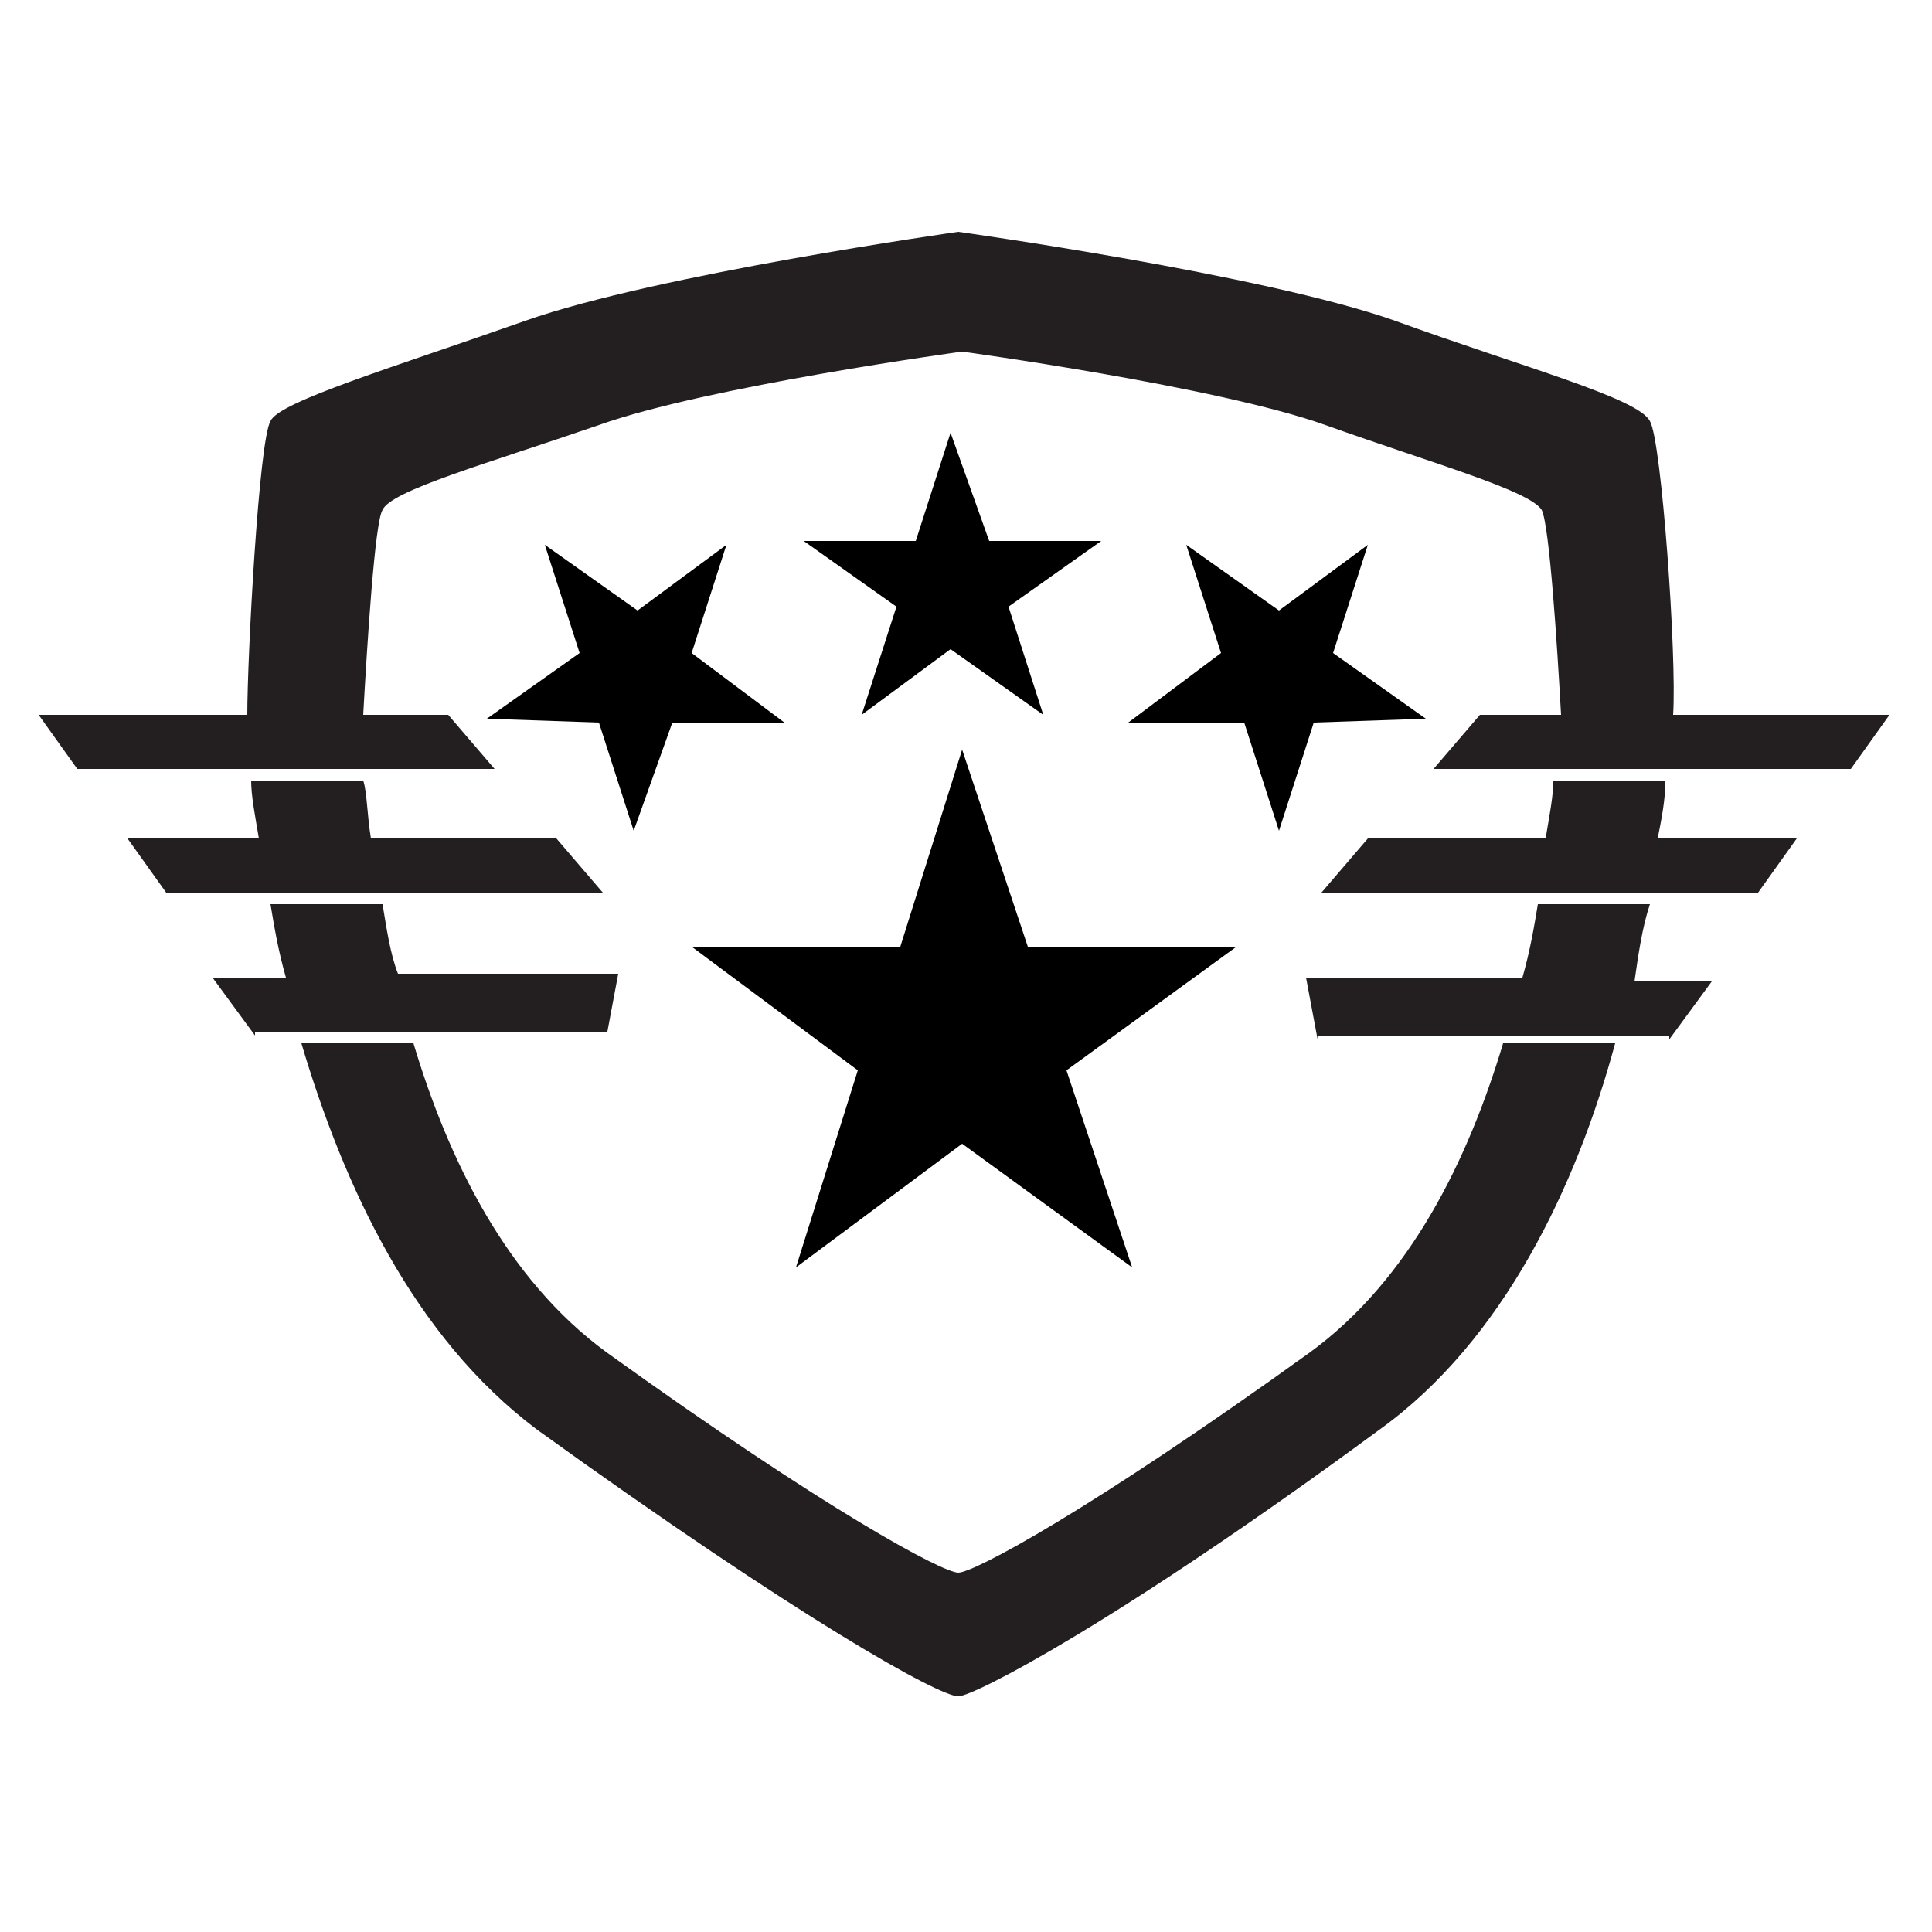
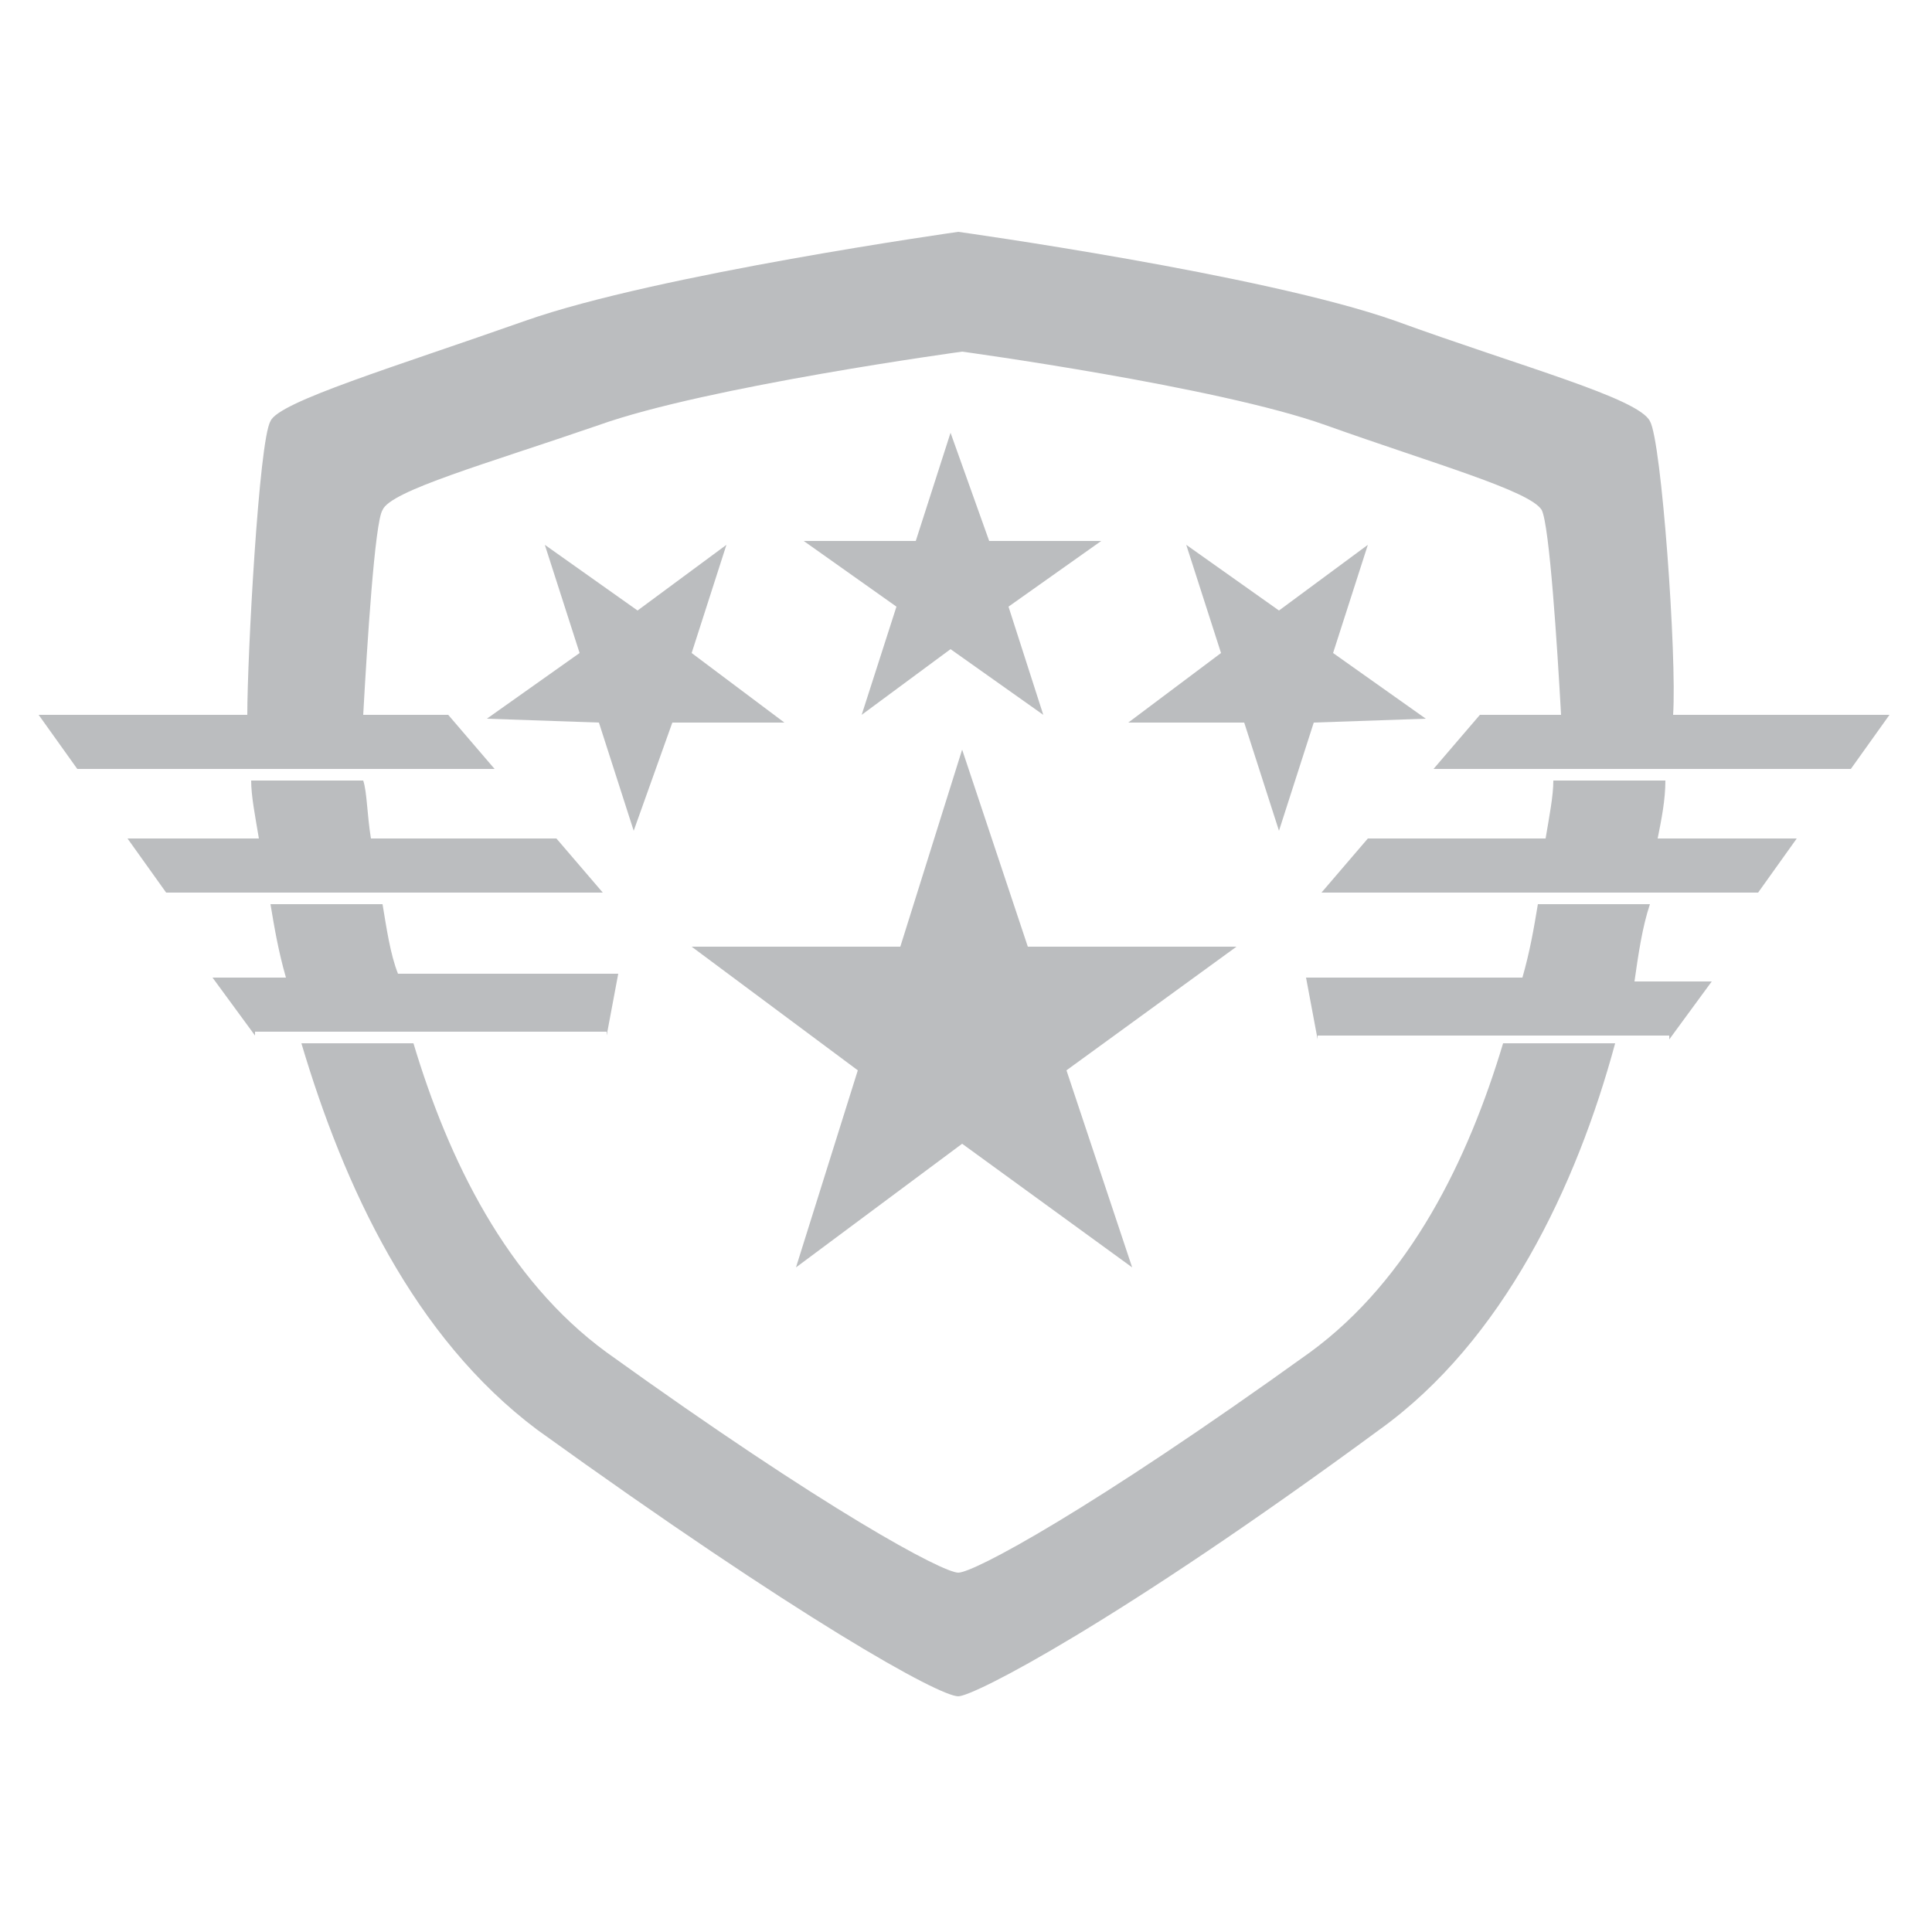
<svg xmlns="http://www.w3.org/2000/svg" version="1.2" baseProfile="tiny" id="Layer_1" x="0px" y="0px" viewBox="0 0 50 50" xml:space="preserve">
-   <path class="level_icon" fill="#231F20" d="M42.7,23.4h-2.9c-0.1,0.6-0.2,1.2-0.4,1.9h-5.6l0.3,1.6v-0.1h9.1v0.1l1.1-1.5h-2  C42.4,24.7,42.5,24,42.7,23.4z" />
-   <path class="level_icon" fill="#231F20" d="M43.1,20.2h-2.9c0,0.4-0.1,0.9-0.2,1.5h-4.6l-1.2,1.4h11.3l1-1.4h-3.6C43,21.2,43.1,20.7,43.1,20.2z" />
-   <path class="level_icon" fill="#231F20" d="M33.9,35c-5.7,4.1-8.7,5.7-9.1,5.7c-0.4,0-3.4-1.6-9.1-5.7c-2.6-1.9-4.1-5-5-8H7.8c1.1,3.7,2.9,7.6,6.1,10  c6.8,4.9,10.4,6.9,10.9,6.9c0.4,0,4.1-1.9,10.9-6.9c3.2-2.3,5.1-6.3,6.1-10h-2.9C38,30,36.5,33.1,33.9,35z" />
-   <path class="level_icon" fill="#231F20" d="M43.3,18.5c0.1-1.5-0.3-7.1-0.6-7.6c-0.3-0.6-3.3-1.4-6.6-2.6C32.7,7.1,24.8,6,24.8,6S17,7.1,13.6,8.3  c-3.4,1.2-6.4,2.1-6.6,2.6c-0.3,0.5-0.6,6.1-0.6,7.6H1l1,1.4h10.8l-1.2-1.4H9.4c0.1-1.8,0.3-5,0.5-5.3c0.2-0.5,2.7-1.2,5.6-2.2  c2.8-1,9.4-1.9,9.4-1.9s6.6,0.9,9.4,1.9c2.8,1,5.3,1.7,5.6,2.2c0.2,0.4,0.4,3.5,0.5,5.3h-2.1l-1.2,1.4h10.8l1-1.4H43.3z" />
+   <style type="text/css">
+ 	.level_icon{fill:#BBBDBF;}
+ </style>
+   <path class="level_icon" d="M42.7,23.4h-2.9c-0.1,0.6-0.2,1.2-0.4,1.9h-5.6l0.3,1.6v-0.1h9.1v0.1l1.1-1.5h-2  C42.4,24.7,42.5,24,42.7,23.4z" />
+   <path class="level_icon" d="M43.1,20.2h-2.9c0,0.4-0.1,0.9-0.2,1.5h-4.6l-1.2,1.4h11.3l1-1.4h-3.6C43,21.2,43.1,20.7,43.1,20.2z" />
+   <path class="level_icon" d="M33.9,35c-5.7,4.1-8.7,5.7-9.1,5.7c-0.4,0-3.4-1.6-9.1-5.7c-2.6-1.9-4.1-5-5-8H7.8c1.1,3.7,2.9,7.6,6.1,10  c6.8,4.9,10.4,6.9,10.9,6.9c0.4,0,4.1-1.9,10.9-6.9c3.2-2.3,5.1-6.3,6.1-10h-2.9C38,30,36.5,33.1,33.9,35z" />
+   <path class="level_icon" d="M43.3,18.5c0.1-1.5-0.3-7.1-0.6-7.6c-0.3-0.6-3.3-1.4-6.6-2.6C32.7,7.1,24.8,6,24.8,6S17,7.1,13.6,8.3  c-3.4,1.2-6.4,2.1-6.6,2.6c-0.3,0.5-0.6,6.1-0.6,7.6H1l1,1.4h10.8l-1.2-1.4H9.4c0.1-1.8,0.3-5,0.5-5.3c0.2-0.5,2.7-1.2,5.6-2.2  c2.8-1,9.4-1.9,9.4-1.9s6.6,0.9,9.4,1.9c2.8,1,5.3,1.7,5.6,2.2c0.2,0.4,0.4,3.5,0.5,5.3h-2.1l-1.2,1.4h10.8l1-1.4H43.3z" />
  <g>
-     <path class="level_icon" fill="#231F20" d="M4.3,23.1h11.3l-1.2-1.4H9.6c-0.1-0.6-0.1-1.2-0.2-1.5H6.5c0,0.4,0.1,0.9,0.2,1.5H3.3L4.3,23.1z" />
-     <path class="level_icon" fill="#231F20" d="M9.9,23.4H7c0.1,0.6,0.2,1.2,0.4,1.9H5.5l1.1,1.5v-0.1h9.1v0.1h0l0.3-1.6h-5.7C10.1,24.7,10,24,9.9,23.4z" />
+     <path class="level_icon" d="M4.3,23.1h11.3l-1.2-1.4H9.6c-0.1-0.6-0.1-1.2-0.2-1.5H6.5c0,0.4,0.1,0.9,0.2,1.5H3.3L4.3,23.1z" />
+     <path class="level_icon" d="M9.9,23.4H7c0.1,0.6,0.2,1.2,0.4,1.9H5.5l1.1,1.5v-0.1h9.1v0.1h0l0.3-1.6h-5.7C10.1,24.7,10,24,9.9,23.4z" />
  </g>
  <polygon class="level_icon" points="24.9,19.4 26.6,24.5 32,24.5 27.6,27.7 29.3,32.8 24.9,29.6 20.6,32.8 22.2,27.7 17.9,24.5   23.3,24.5 " />
  <polygon class="level_icon" points="35.4,14.1 34.5,16.9 36.9,18.6 34,18.7 33.1,21.5 32.2,18.7 29.2,18.7 31.6,16.9 30.7,14.1   33.1,15.8 " />
  <polygon class="level_icon" points="14.1,14.1 15,16.9 12.6,18.6 15.5,18.7 16.4,21.5 17.4,18.7 20.3,18.7 17.9,16.9 18.8,14.1   16.5,15.8 " />
  <polygon class="level_icon" points="24.6,11.2 25.6,14 28.5,14 26.1,15.7 27,18.5 24.6,16.8 22.3,18.5 23.2,15.7 20.8,14 23.7,14 " />
</svg>
